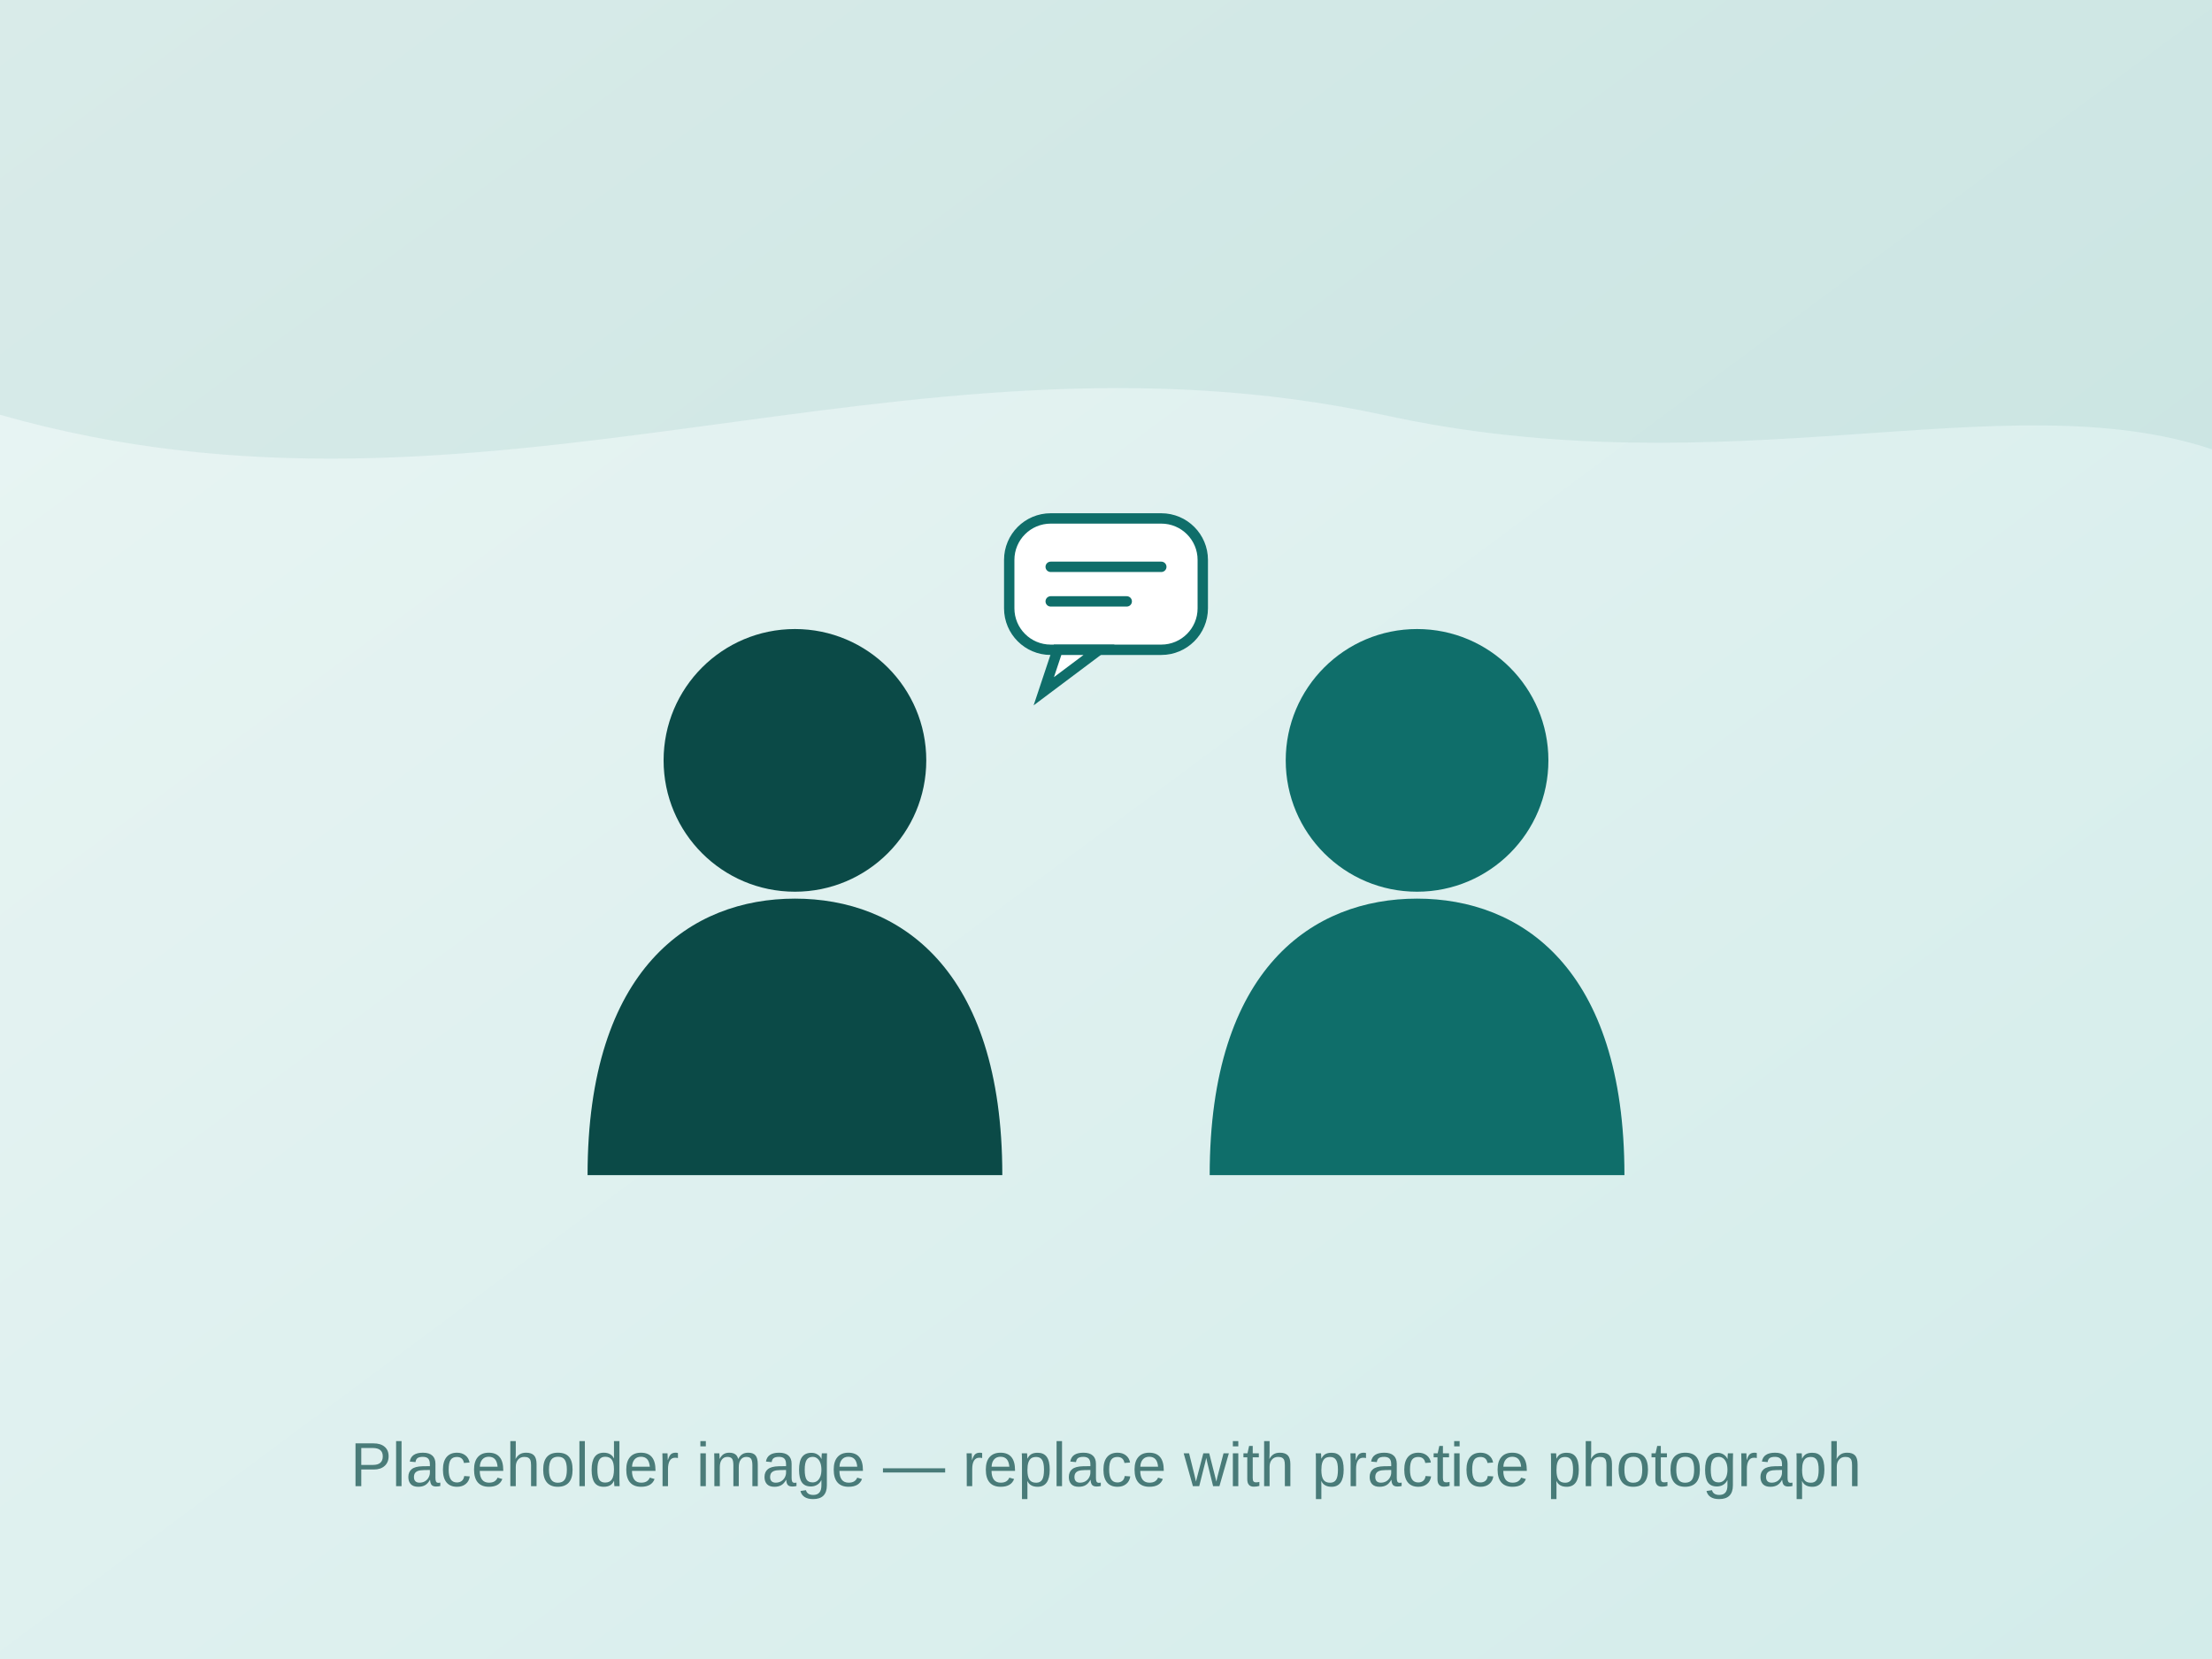
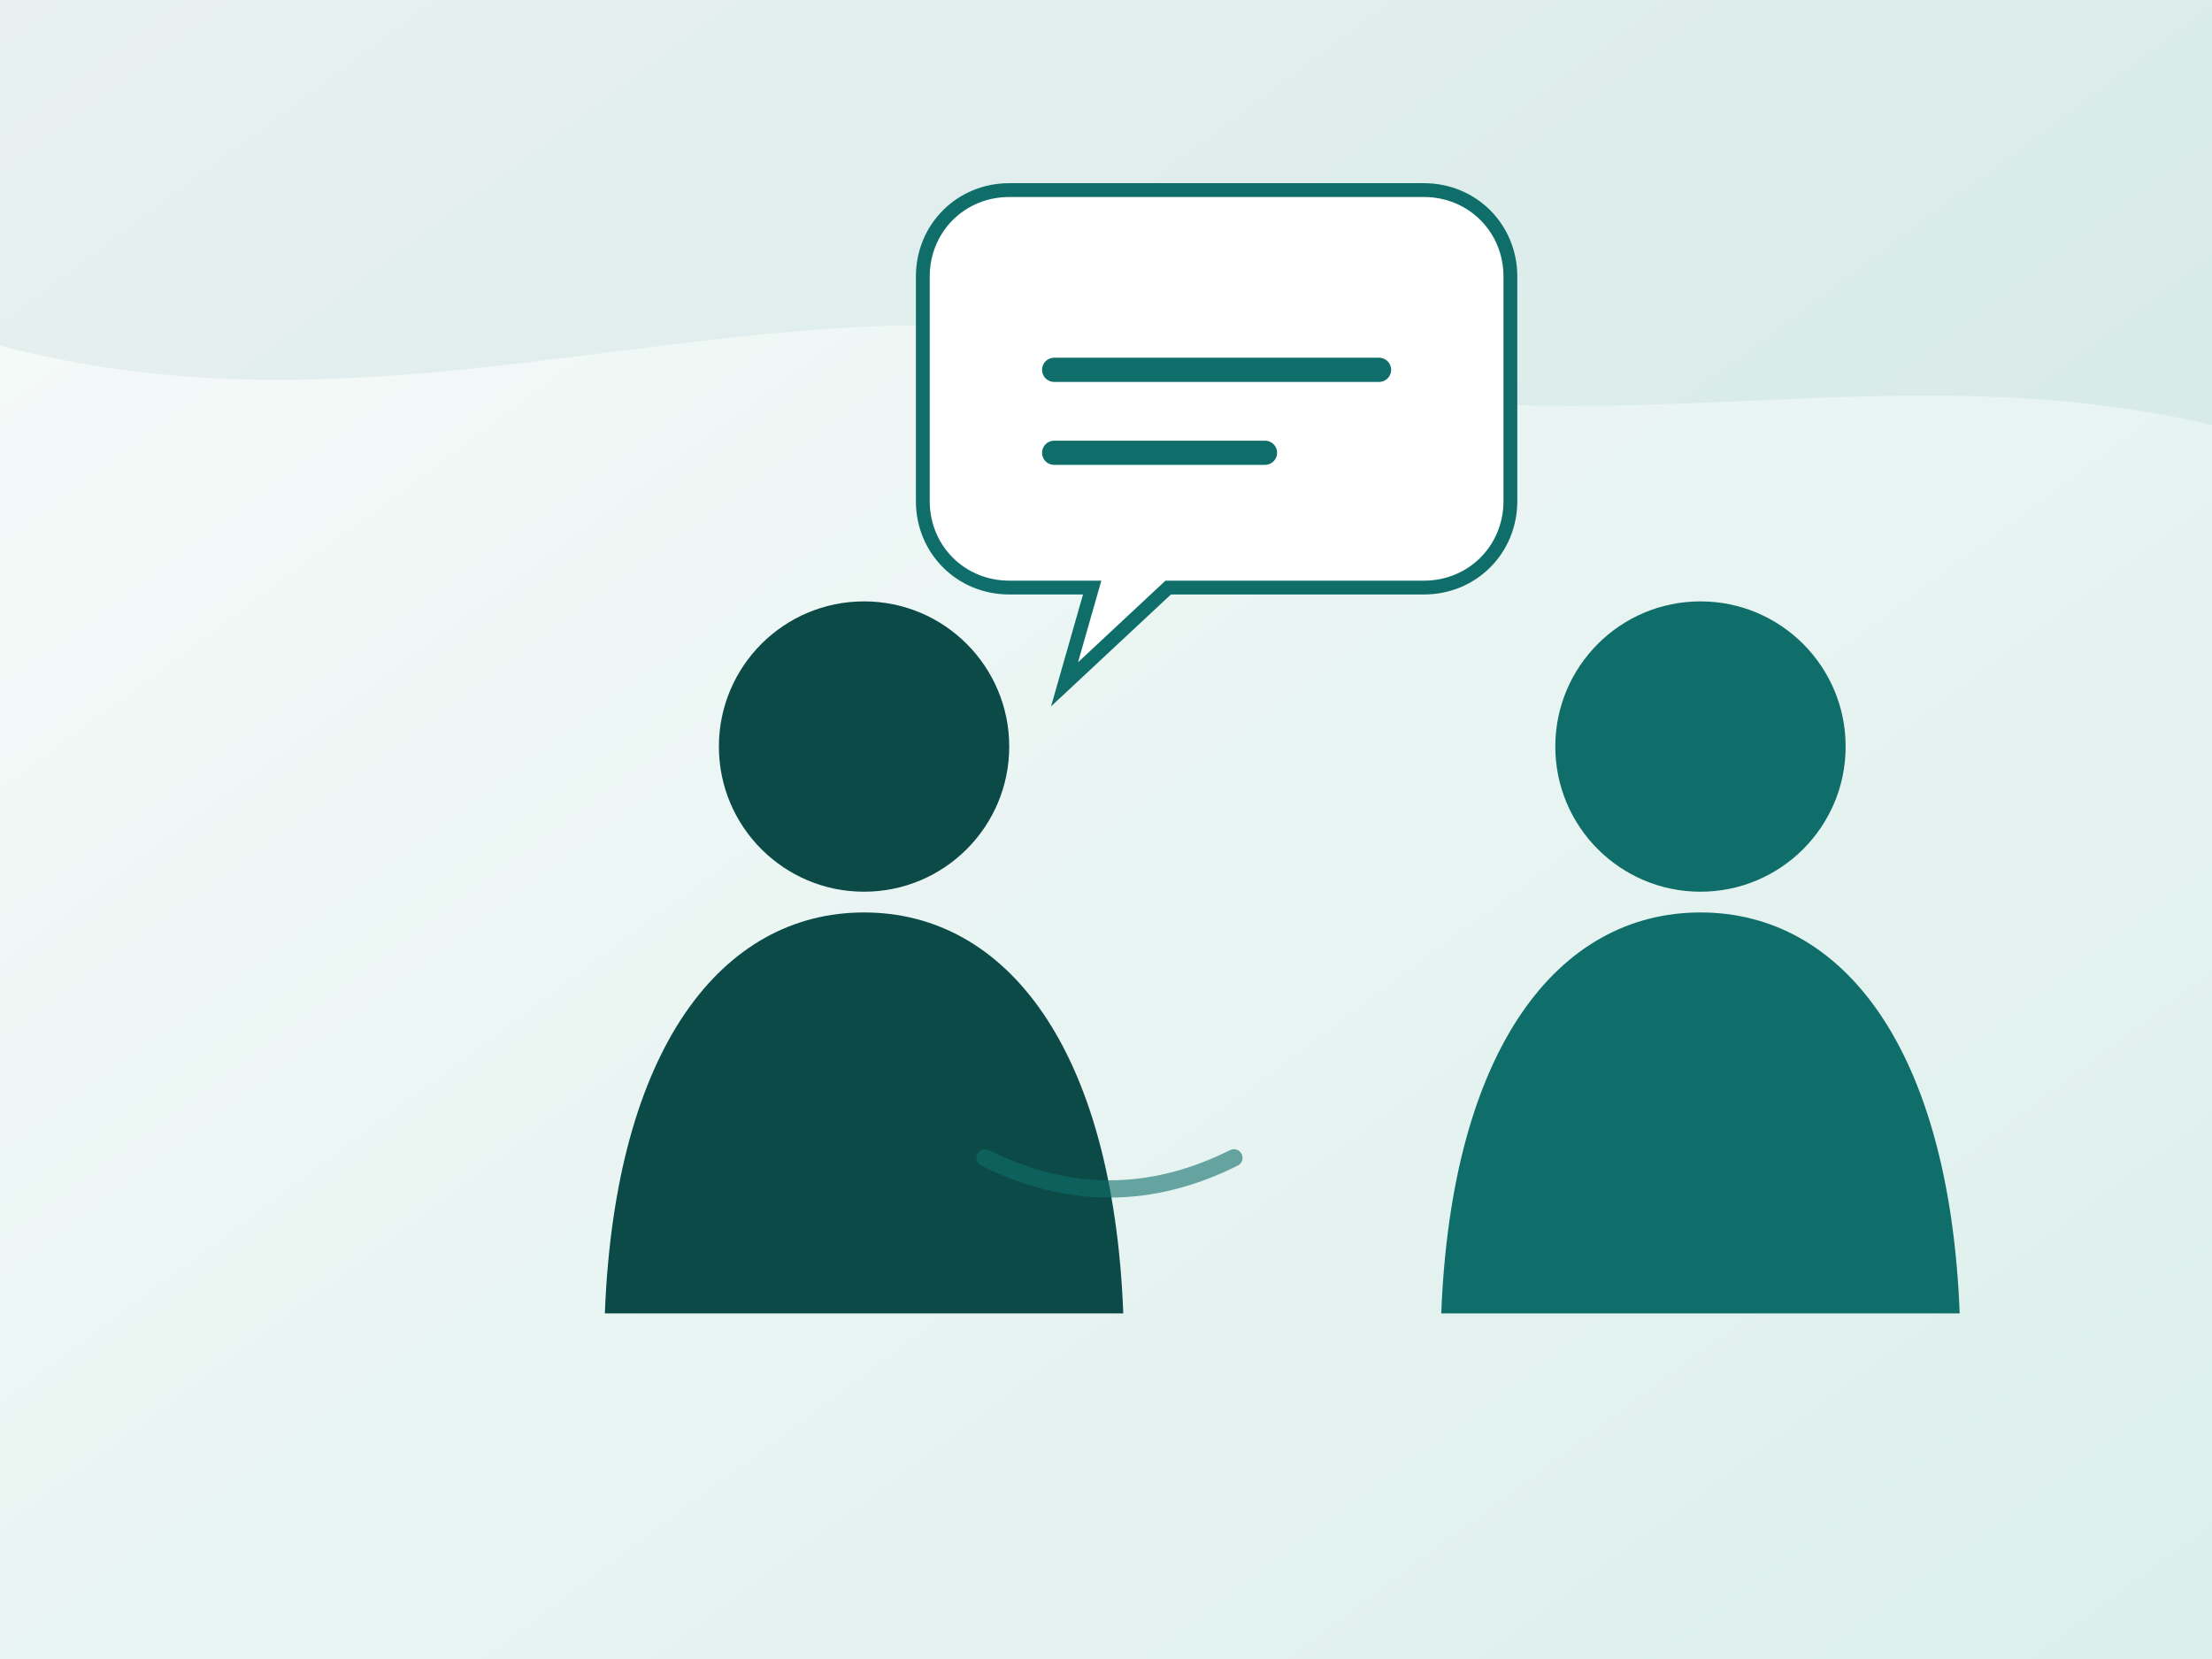
- <svg xmlns="http://www.w3.org/2000/svg" viewBox="0 0 640 480" role="img" aria-labelledby="t2 d2">
+ <svg xmlns="http://www.w3.org/2000/svg" viewBox="0 0 640 480" role="img" aria-labelledby="title desc">
  <defs>
-     <linearGradient id="bg2" x1="0" y1="0" x2="1" y2="1">
-       <stop offset="0" stop-color="#EAF5F4" />
-       <stop offset="1" stop-color="#D3ECEA" />
+     <linearGradient id="bg" x1="0" y1="0" x2="1" y2="1">
+       <stop stop-color="#F7FBFA" />
+       <stop offset="1" stop-color="#DCEFEB" />
    </linearGradient>
  </defs>
-   <rect width="640" height="480" fill="url(#bg2)" />
-   <path d="M0,120 C140,160 260,90 400,120 C500,142 580,110 640,130 L640,0 L0,0 Z" fill="#0F6E6A" opacity="0.08" />
-   <g fill="#0B4A47">
-     <circle cx="230" cy="220" r="38" />
-     <path d="M170,340 C170,280 200,260 230,260 C260,260 290,280 290,340 Z" />
+   <rect width="640" height="480" fill="url(#bg)" />
+   <path d="M0 100c125 33 230-30 355 5 102 29 188-5 285 18V0H0Z" fill="#0F6E6A" opacity=".07" />
+   <g transform="translate(150 120)">
+     <circle cx="100" cy="96" r="42" fill="#0B4A47" />
+     <path d="M25 260c3-77 34-116 75-116s72 39 75 116Z" fill="#0B4A47" />
  </g>
-   <g fill="#0F6E6A">
-     <circle cx="410" cy="220" r="38" />
-     <path d="M350,340 C350,280 380,260 410,260 C440,260 470,280 470,340 Z" />
+   <g transform="translate(392 120)">
+     <circle cx="100" cy="96" r="42" fill="#0F6E6A" />
+     <path d="M25 260c3-77 34-116 75-116s72 39 75 116Z" fill="#0F6E6A" />
  </g>
-   <g transform="translate(292,150)">
-     <rect x="0" y="0" width="56" height="38" rx="12" fill="#ffffff" stroke="#0F6E6A" stroke-width="3" />
-     <path d="M14,38 L10,50 L26,38 Z" fill="#ffffff" stroke="#0F6E6A" stroke-width="3" />
-     <line x1="12" y1="14" x2="44" y2="14" stroke="#0F6E6A" stroke-width="3" stroke-linecap="round" />
-     <line x1="12" y1="24" x2="34" y2="24" stroke="#0F6E6A" stroke-width="3" stroke-linecap="round" />
+   <g transform="translate(267 55)">
+     <path d="M0 25c0-14 11-25 25-25h120c14 0 25 11 25 25v65c0 14-11 25-25 25H71l-30 28 8-28H25C11 115 0 104 0 90Z" fill="#fff" stroke="#0F6E6A" stroke-width="4" />
+     <path d="M38 52h94M38 76h61" stroke="#0F6E6A" stroke-width="7" stroke-linecap="round" />
  </g>
-   <text x="320" y="430" text-anchor="middle" font-family="Arial, sans-serif" font-size="18" fill="#0B4A47" opacity="0.7">Placeholder image — replace with practice photograph</text>
+   <path d="M285 335c24 12 48 12 72 0" fill="none" stroke="#0F6E6A" stroke-width="5" stroke-linecap="round" opacity=".6" />
</svg>
